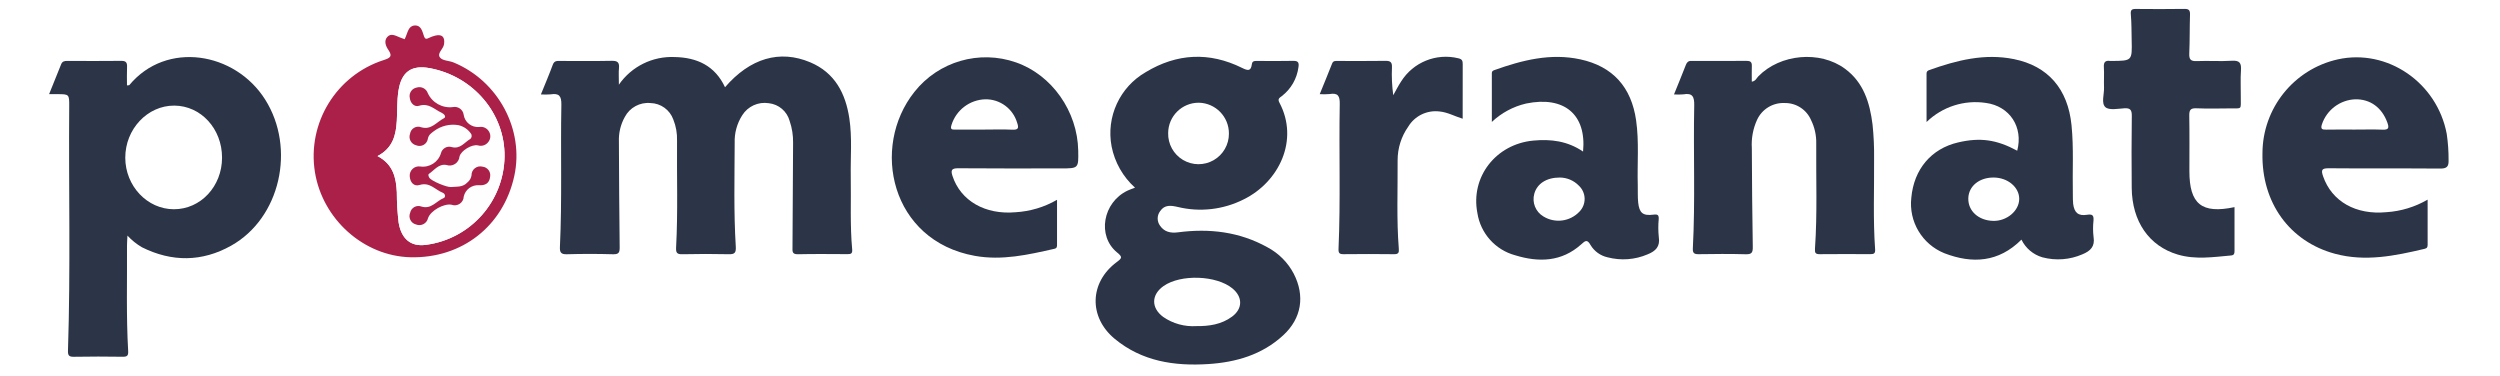
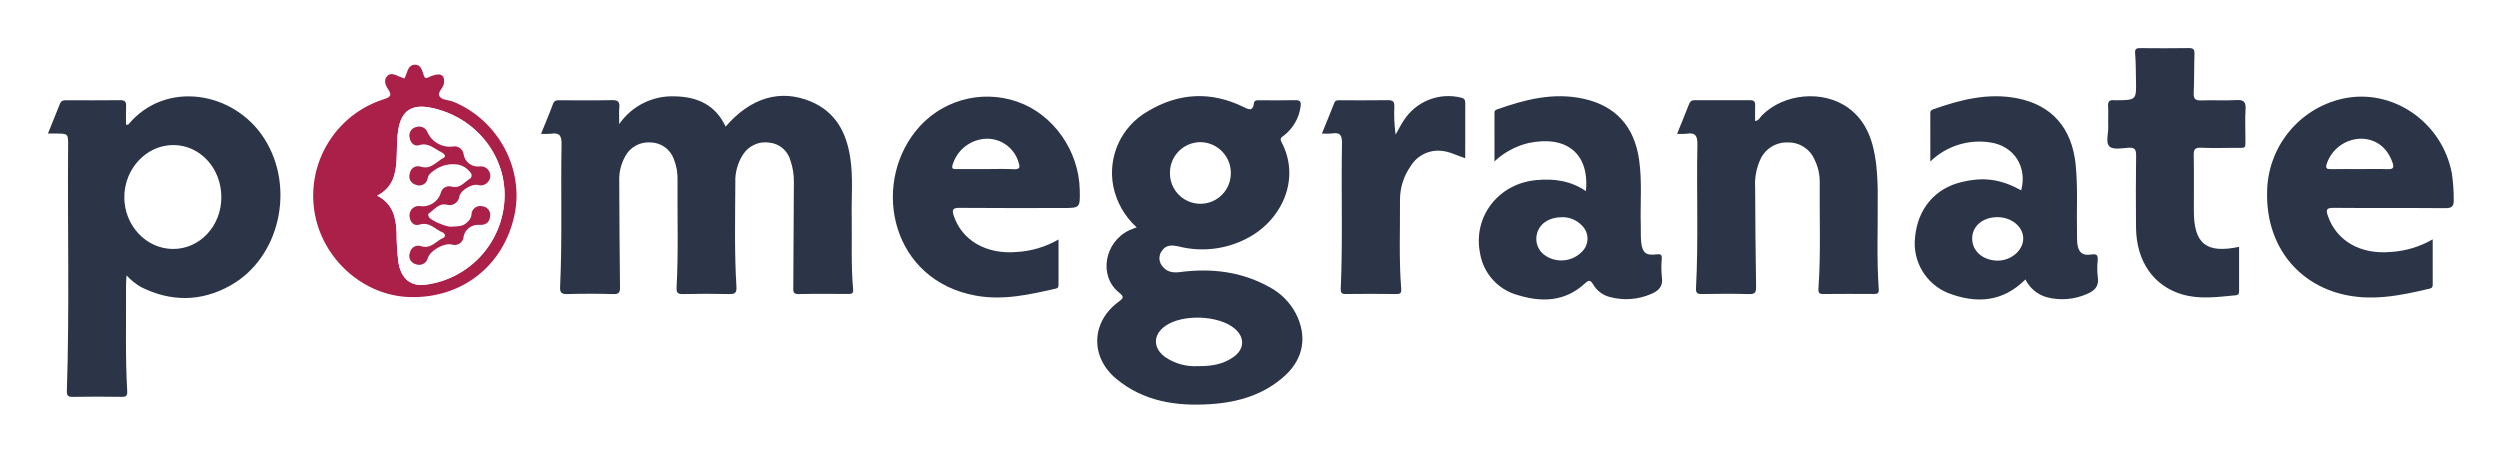
- <svg xmlns="http://www.w3.org/2000/svg" id="Layer_1" data-name="Layer 1" viewBox="0.264 5.88 595.92 89.44">
+ <svg xmlns="http://www.w3.org/2000/svg" role="img" viewBox="0.57 -3.43 594.36 107.36">
  <defs>
-     <style>.cls-1{fill:#2c3547;}.cls-2{fill:#aa2049;}.cls-3{fill:#fefefe;}</style>
+     <style>.cls-1{fill:#2c3547}.cls-2{fill:#aa2049}</style>
  </defs>
-   <path class="cls-1" d="M270.812,50.614a17.861,17.861,0,0,1-5.578-9.818,16.812,16.812,0,0,1,8.159-17.731c7.41-4.474,15.137-4.863,22.936-1.001,1.345.666,2.11.854,2.335-.861.1-.76.544-.801,1.133-.799,2.927.011,5.855.051,8.781-.017,1.213-.028,1.346.539,1.197,1.503a10.381,10.381,0,0,1-3.961,6.893c-.549.426-1.068.64-.576,1.566,4.734,8.915-.095,18.933-8.545,23.071a22.893,22.893,0,0,1-15.673,1.797c-1.607-.37-3.141-.605-4.214.991a2.91,2.91,0,0,0-.04,3.455c1.041,1.512,2.528,1.83,4.303,1.597,7.467-.983,14.663-.143,21.334,3.576a15.027,15.027,0,0,1,6.243,6.275c2.723,5.296,1.883,10.634-2.482,14.672-5.036,4.659-11.261,6.457-17.912,6.88-8.067.513-15.783-.649-22.263-6.004-6.27-5.181-6.045-13.488.479-18.317,1.283-.95,1.392-1.202.072-2.283-4.816-3.941-3.401-11.947,2.5-14.744C269.569,51.064,270.129,50.882,270.812,50.614Zm14.632,32.998c3.044.037,5.99-.398,8.503-2.258,2.556-1.892,2.557-4.681.108-6.708-3.797-3.142-12.311-3.454-16.412-.6-2.971,2.068-3.031,5.223-.103,7.385A12.505,12.505,0,0,0,285.445,83.612Zm.581-53.247a7.267,7.267,0,0,0-7.308,7.212,7.242,7.242,0,1,0,14.481.15A7.318,7.318,0,0,0,286.025,30.365Z" />
-   <path class="cls-1" d="M129.197,28.388c1.002-2.478,1.986-4.77,2.845-7.108.365-.994,1.073-.87,1.807-.871,4.084-.003,8.169.052,12.251-.032,1.357-.028,1.837.384,1.707,1.731-.104,1.075-.021,2.167-.021,3.956a15.325,15.325,0,0,1,13.298-6.586c5.327.099,9.618,2.073,12.001,7.193,5.968-6.911,13.033-9.012,20.317-5.938,5.872,2.478,8.422,7.404,9.322,13.387.692,4.601.253,9.241.334,13.863.101,5.78-.192,11.569.337,17.338.094,1.022-.3,1.14-1.109,1.137-3.948-.016-7.897-.066-11.843.024-1.416.032-1.281-.742-1.274-1.66q.084-12.453.141-24.905a15.227,15.227,0,0,0-.821-5.203,5.786,5.786,0,0,0-4.978-4.234,6.303,6.303,0,0,0-6.328,2.883,11.483,11.483,0,0,0-1.794,6.593c-.027,8.232-.244,16.469.262,24.691.094,1.522-.28,1.862-1.704,1.831q-5.511-.122-11.025.003c-1.303.031-1.565-.359-1.497-1.618.456-8.498.148-17.006.223-25.51a12.438,12.438,0,0,0-.886-4.98,5.931,5.931,0,0,0-5.459-3.929,6.246,6.246,0,0,0-6.099,3.307,11.16,11.16,0,0,0-1.413,5.877c.043,8.368.071,16.736.182,25.104.017,1.256-.131,1.798-1.58,1.755q-5.509-.162-11.025-.001c-1.431.04-1.695-.504-1.636-1.765.527-11.289.133-22.587.344-33.878.04-2.129-.57-2.784-2.569-2.473A15.841,15.841,0,0,1,129.197,28.388Z" />
-   <path class="cls-1" d="M11.969,28.321c1.006-2.489,1.954-4.797,2.868-7.118.279-.709.794-.806,1.459-.803,4.289.016,8.578.038,12.866-.012,1.089-.013,1.435.373,1.388,1.423-.067,1.467-.017,2.939-.017,4.433.337-.049.509-.022.566-.09,8.818-10.607,25.194-7.916,32.375,3.459,7.338,11.623,3.62,28.246-8.1,34.821-6.931,3.888-14.126,3.952-21.283.383a14.923,14.923,0,0,1-3.445-2.777c-.048,1.033-.113,1.731-.109,2.428.053,8.368-.204,16.741.278,25.102.064,1.102-.261,1.363-1.309,1.348-3.879-.054-7.761-.069-11.64.007-1.194.023-1.436-.355-1.399-1.486.632-19.392.146-38.791.294-58.186.022-2.924.003-2.925-2.866-2.931C13.305,28.32,12.715,28.321,11.969,28.321Zm41.224,15.14c.003-6.89-5.034-12.378-11.389-12.407-6.393-.029-11.693,5.612-11.678,12.43.014,6.737,5.228,12.261,11.582,12.273C48.091,55.769,53.19,50.31,53.193,43.461Z" />
-   <path class="cls-1" d="M399.29,28.388c.997-2.466,1.93-4.711,2.806-6.978.249-.643.543-1.016,1.299-1.012q6.636.034,13.272-.002c.893-.006,1.21.34,1.18,1.205-.043,1.218-.011,2.438-.011,3.748.908-.128,1.141-.853,1.572-1.292,5.213-5.313,14.643-6.197,20.635-1.795,4.455,3.273,5.924,8.117,6.576,13.303a69.534,69.534,0,0,1,.367,8.146c.057,7.21-.268,14.425.248,21.627.072,1.002-.355,1.126-1.16,1.122-4.016-.019-8.032-.033-12.047.008-1.023.011-1.199-.334-1.131-1.317.579-8.358.233-16.731.3-25.098a11.937,11.937,0,0,0-1.222-5.523,6.725,6.725,0,0,0-6.295-4.092,6.883,6.883,0,0,0-6.581,3.992,14.064,14.064,0,0,0-1.253,6.741c.043,7.824.081,15.649.226,23.471.026,1.38-.179,1.891-1.691,1.845-3.74-.113-7.486-.07-11.229-.016-1.057.015-1.427-.282-1.369-1.375.6-11.355.099-22.722.33-34.08.042-2.041-.369-3.039-2.586-2.647A14.048,14.048,0,0,1,399.29,28.388Z" />
-   <path class="cls-1" d="M482.111,62.999c-5.437,5.44-11.73,5.797-18.356,3.249a12.718,12.718,0,0,1-7.895-13.233c.615-6.794,4.744-11.685,11.131-13.181,5.275-1.236,9.184-.69,14.112,1.97,1.484-5.644-1.78-10.62-7.466-11.39a16.714,16.714,0,0,0-14.144,4.552c0-4.157.004-7.851-.005-11.544-.001-.488.224-.692.67-.85,6.531-2.32,13.142-4.017,20.151-2.604,8.147,1.642,12.874,7.119,13.739,15.741.552,5.503.195,11.014.316,16.52a21.898,21.898,0,0,0,.074,2.242c.262,2.085,1.211,2.945,3.294,2.607,1.394-.226,1.636.199,1.553,1.422a16.957,16.957,0,0,0,.018,3.872c.374,2.266-.753,3.335-2.642,4.121a14.549,14.549,0,0,1-9.565.72A8.039,8.039,0,0,1,482.111,62.999Zm-6.571-14.801c-3.461-.04-6.016,2.033-6.094,4.943-.081,3.025,2.437,5.308,5.942,5.389,3.249.075,6.181-2.404,6.192-5.235C481.592,50.523,478.882,48.237,475.54,48.198Z" />
-   <path class="cls-1" d="M377.615,42.006c.862-8.9-4.565-13.312-13.588-11.445a17.755,17.755,0,0,0-8.156,4.384c0-4.116.001-7.875-.002-11.633-0-.395.195-.576.565-.708,6.659-2.378,13.409-4.118,20.543-2.573,7.727,1.674,12.157,6.611,13.287,14.556.732,5.152.242,10.327.392,15.489.04,1.36-.047,2.73.098,4.078.268,2.499,1.13,3.213,3.626,2.891,1.034-.133,1.315.067,1.267,1.079a21.686,21.686,0,0,0,.023,4.28c.346,2.262-.748,3.323-2.656,4.099a14.754,14.754,0,0,1-9.568.71,6.326,6.326,0,0,1-4.039-2.911c-.824-1.462-1.265-1.044-2.249-.161-4.654,4.175-10.11,4.313-15.705,2.594a12.391,12.391,0,0,1-9.028-10.073c-1.678-8.609,4.409-16.441,13.347-17.272C369.937,39.004,373.881,39.476,377.615,42.006ZM372.106,48.2c-3.198-.014-5.433,1.457-6.109,3.835a4.792,4.792,0,0,0,2.177,5.444,6.858,6.858,0,0,0,8.563-1.134,4.327,4.327,0,0,0-.136-6.22A6.351,6.351,0,0,0,372.106,48.2Z" />
-   <path class="cls-1" d="M578.931,53.466c0,3.852-.004,7.304.004,10.757.001.528-.106.824-.732.972-7.046,1.665-14.093,3.128-21.34,1.178-10.833-2.916-17.535-12.184-17.301-23.952a22.99,22.99,0,0,1,17.944-22.388c11.82-2.617,23.691,5.523,25.984,17.775a41.378,41.378,0,0,1,.438,6.296c.05,1.494-.446,1.969-1.987,1.957-8.849-.073-17.699.008-26.548-.073-1.738-.016-1.895.431-1.367,1.945,2.078,5.961,7.788,9.211,15.055,8.528A22.404,22.404,0,0,0,578.931,53.466ZM561.492,36.766c2.243,0,4.489-.064,6.728.023,1.462.056,1.549-.468,1.116-1.677-1.278-3.566-4.064-5.636-7.664-5.562a8.752,8.752,0,0,0-7.946,5.996c-.355,1.106.08,1.256,1.037,1.236C557.006,36.734,559.249,36.766,561.492,36.766Z" />
-   <path class="cls-1" d="M252.227,53.505c0,3.773 0,7.218,0,10.663,0,.481.016.871-.659,1.024-6.239,1.415-12.454,2.84-18.937,1.675-20.048-3.602-24.89-25.911-14.403-39.08a21.734,21.734,0,0,1,24.237-7.026c8.528,2.975,14.636,11.636,14.813,21.006.081,4.256.081,4.256-4.116,4.256-8.164,0-16.328.042-24.491-.035-1.623-.015-1.804.499-1.356,1.857,1.95,5.913,7.791,9.261,15.011,8.628A22.36,22.36,0,0,0,252.227,53.505ZM234.889,36.766c2.237,0,4.478-.084,6.71.029,1.504.076,1.509-.521,1.119-1.653a7.786,7.786,0,0,0-7.625-5.593,8.71,8.71,0,0,0-8.021,6.108c-.351,1.092.092,1.121.902,1.115C230.279,36.754,232.584,36.766,234.889,36.766Z" />
-   <path class="cls-1" d="M532.901,55.251c0,3.582-.001,6.976.001,10.37 0.0.568-.01,1.082-.793,1.152-4.259.379-8.517,1.04-12.75-.216-6.809-2.02-10.881-7.858-10.962-15.888q-.087-8.57.019-17.142c.018-1.389-.309-1.935-1.784-1.836-1.539.103-3.632.526-4.506-.267-1.044-.948-.27-3.071-.33-4.682-.061-1.63.063-3.269-.039-4.896-.076-1.212.403-1.594,1.515-1.44a2.844,2.844,0,0,0,.408.002c4.816-.036,4.819-.036,4.704-4.96-.047-2.039-.019-4.086-.198-6.114-.091-1.031.161-1.331,1.156-1.322,3.877.033,7.755.052,11.632-.011,1.13-.018,1.35.408,1.317,1.426-.097,3.058-.04,6.121-.173,9.176-.06,1.388.287,1.905,1.771,1.84,2.784-.121,5.585.1,8.362-.082,1.9-.124,2.309.567,2.187,2.295-.148,2.098-.016,4.215-.04,6.324-.036,3.161.453,2.707-2.641,2.74-2.653.028-5.309.083-7.957-.026-1.383-.057-1.706.418-1.683,1.729.077,4.42.029,8.843.029,13.264C522.146,54.514,525.073,56.912,532.901,55.251Z" />
-   <path class="cls-2" d="M96.724,15.229c.084-.194.16-.38.244-.562.499-1.082.644-2.61,2.132-2.709,1.575-.104,1.829,1.422,2.219,2.526.274.776.576.736,1.165.447a7.343,7.343,0,0,1,1.522-.563c1.691-.403,2.357.375,2.1,2.078-.176,1.164-1.785,2.159-.928,3.182.626.747,2.137.702,3.201,1.14,10.669,4.393,16.878,16.019,14.477,27.052-2.602,11.953-12.486,19.687-24.767,19.38C86.959,66.922,77.127,58.138,75.325,46.863A24.071,24.071,0,0,1,91.69,20.209c1.45-.466,2.266-.823,1.14-2.449-.61-.88-1.085-2.105-.272-3.047.878-1.016,2.004-.315,3.007.082C95.941,14.944,96.323,15.079,96.724,15.229ZM90.256,43.085c3.735,1.95,4.427,5.161,4.598,8.592a60.723,60.723,0,0,0,.443,7.325c.672,3.912,2.988,5.759,6.577,5.229a21.538,21.538,0,0,0,18.66-21.005c.145-10.212-7.396-19.147-17.8-21.09-4.43-.827-6.79.892-7.488,5.392-.367,2.366-.257,4.75-.394,7.124C94.656,38.02,93.948,41.161,90.256,43.085Z" />
-   <path class="cls-1" d="M314.845,28.321c1.033-2.543,2.018-4.908,2.949-7.294.272-.697.792-.618,1.327-.618,3.813-.001,7.627.038,11.439-.024,1.169-.019,1.543.366,1.504,1.519a37.246,37.246,0,0,0,.306,6.674c.619-1.092,1.176-2.224,1.868-3.268a12.573,12.573,0,0,1,13.648-5.538c.904.197,1.046.613,1.042,1.384-.02,3.813-.009,7.626-.009,11.439,0,.467,0,.935,0,1.583-1.931-.588-3.583-1.538-5.495-1.726a7.631,7.631,0,0,0-7.481,3.617,13.866,13.866,0,0,0-2.532,8.048c.046,7.009-.269,14.024.281,21.024.073.931-.047,1.345-1.121,1.331-4.017-.054-8.035-.047-12.051-.004-.979.01-1.239-.267-1.195-1.272.502-11.499.078-23.007.292-34.508.037-1.972-.446-2.719-2.42-2.388A15.189,15.189,0,0,1,314.845,28.321Z" />
-   <path class="cls-3" d="M90.256,43.085c3.692-1.924,4.4-5.066,4.595-8.433.137-2.374.027-4.758.394-7.124.698-4.5,3.059-6.219,7.488-5.392,10.404,1.943,17.945,10.878,17.8,21.09a21.538,21.538,0,0,1-18.66,21.005c-3.589.53-5.904-1.317-6.577-5.229a60.723,60.723,0,0,1-.443-7.325C94.683,48.247,93.991,45.036,90.256,43.085ZM114.379,50.025c1.511.126,2.568-.437,2.717-2.041a2.036,2.036,0,0,0-1.775-2.364,2.087,2.087,0,0,0-2.663,2.073,2.65,2.65,0,0,1-.967,1.662c-1.109,1.224-2.544.97-3.92,1.111-.965.099-4.704-1.43-5.171-2.223-.171-.289-.363-.732-.078-.928,1.29-.884,2.31-2.442,4.149-2.109a2.349,2.349,0,0,0,3.123-2.012c.355-1.422,2.953-2.97,4.386-2.66a2.251,2.251,0,0,0,2.518-.857,2.154,2.154,0,0,0,.189-2.321,2.235,2.235,0,0,0-2.37-1.209,3.424,3.424,0,0,1-3.737-2.946,2.151,2.151,0,0,0-2.549-1.796,5.789,5.789,0,0,1-6.004-3.333,2.122,2.122,0,0,0-2.661-1.313A2.049,2.049,0,0,0,97.946,29.224c.139,1.278,1.128,2.222,2.211,1.872,2.308-.746,3.655.884,5.359,1.655.611.276,1.236.986.534,1.339-1.708.859-2.977,2.844-5.388,2.124A1.963,1.963,0,0,0,98.009,37.766a2.079,2.079,0,0,0,1.459,2.745,2.018,2.018,0,0,0,2.791-1.599c.2-.923.797-1.285,1.456-1.787a7.618,7.618,0,0,1,5.853-1.406,4.916,4.916,0,0,1,2.939,1.99.944.944,0,0,1-.156,1.307c-1.39.804-2.375,2.485-4.427,1.919a2.028,2.028,0,0,0-2.552,1.477,4.49,4.49,0,0,1-4.95,3.153,2.182,2.182,0,0,0-2.492,2.302c.08,1.463.974,2.535,2.361,2.104,2.414-.75,3.712,1.156,5.503,1.852.615.239.773,1.058.197,1.288-1.733.691-2.926,2.724-5.258,2.009a2.012,2.012,0,0,0-2.704,1.494,2.043,2.043,0,0,0,1.386,2.768,2.118,2.118,0,0,0,2.877-1.508c.627-1.801,3.801-3.552,5.612-3.189a2.152,2.152,0,0,0,2.9-1.966A3.484,3.484,0,0,1,114.379,50.025Z" />
-   <path class="cls-2" d="M114.377,50.023a3.487,3.487,0,0,0-3.573,2.695,2.152,2.152,0,0,1-2.9,1.966c-1.811-.363-4.985,1.387-5.612,3.189a2.118,2.118,0,0,1-2.877,1.508,2.043,2.043,0,0,1-1.386-2.768,2.012,2.012,0,0,1,2.704-1.494c2.331.715,3.524-1.318,5.258-2.009.576-.229.417-1.049-.197-1.288-1.791-.696-3.089-2.602-5.503-1.852-1.387.431-2.281-.641-2.361-2.104a2.182,2.182,0,0,1,2.492-2.302,4.49,4.49,0,0,0,4.95-3.153,2.028,2.028,0,0,1,2.552-1.477c2.052.566,3.037-1.115,4.427-1.919a.944.944,0,0,0,.156-1.307,4.916,4.916,0,0,0-2.939-1.99,7.618,7.618,0,0,0-5.853,1.406c-.659.502-1.255.864-1.456,1.787a2.018,2.018,0,0,1-2.791,1.599,2.079,2.079,0,0,1-1.459-2.745,1.963,1.963,0,0,1,2.653-1.552c2.411.72,3.68-1.265,5.388-2.124.702-.353.076-1.063-.534-1.339-1.704-.771-3.051-2.401-5.359-1.655-1.083.35-2.072-.594-2.211-1.872a2.049,2.049,0,0,1,1.621-2.466,2.122,2.122,0,0,1,2.661,1.313,5.789,5.789,0,0,0,6.004,3.333,2.151,2.151,0,0,1,2.549,1.796,3.424,3.424,0,0,0,3.737,2.946,2.235,2.235,0,0,1,2.37,1.209,2.154,2.154,0,0,1-.189,2.321,2.251,2.251,0,0,1-2.518.857c-1.434-.31-4.032,1.238-4.386,2.66a2.349,2.349,0,0,1-3.123,2.012c-1.839-.333-2.86,1.225-4.149,2.109-.284.195-.092.638.078.928.467.793,4.206,2.322,5.171,2.223,1.376-.141,2.811.113,3.92-1.111a2.65,2.65,0,0,0,.967-1.662,2.087,2.087,0,0,1,2.663-2.073,2.036,2.036,0,0,1,1.775,2.364C116.947,49.588,115.89,50.151,114.377,50.023Z" />
+   <path d="M270.812 50.614a17.86 17.86 0 0 1-5.577-9.818 16.812 16.812 0 0 1 8.159-17.731c7.41-4.475 15.137-4.864 22.935-1.002 1.345.666 2.11.854 2.335-.86.1-.76.544-.802 1.133-.8 2.927.012 5.855.052 8.781-.017 1.213-.028 1.346.54 1.197 1.503a10.38 10.38 0 0 1-3.961 6.893c-.55.426-1.068.64-.576 1.566 4.733 8.914-.096 18.933-8.545 23.07a22.893 22.893 0 0 1-15.673 1.798c-1.607-.37-3.142-.605-4.214.99a2.91 2.91 0 0 0-.04 3.456c1.041 1.512 2.528 1.83 4.303 1.596 7.467-.983 14.663-.142 21.334 3.577a15.027 15.027 0 0 1 6.243 6.274c2.723 5.296 1.884 10.634-2.481 14.672-5.036 4.66-11.261 6.457-17.913 6.88-8.067.514-15.782-.648-22.263-6.004-6.27-5.181-6.045-13.488.48-18.316 1.283-.95 1.392-1.203.072-2.283-4.816-3.94-3.401-11.947 2.5-14.744.528-.25 1.088-.432 1.771-.7zm14.633 32.998c3.044.037 5.99-.398 8.503-2.258 2.556-1.892 2.557-4.681.108-6.708-3.796-3.143-12.31-3.454-16.412-.6-2.97 2.067-3.03 5.222-.103 7.385a12.505 12.505 0 0 0 7.904 2.18zm.58-53.247a7.267 7.267 0 0 0-7.308 7.212 7.242 7.242 0 1 0 14.481.15 7.318 7.318 0 0 0-7.173-7.362zm-156.828-1.977c1.001-2.478 1.986-4.77 2.845-7.108.365-.994 1.073-.87 1.807-.87 4.084-.004 8.169.051 12.251-.032 1.357-.028 1.837.384 1.707 1.731-.104 1.075-.021 2.167-.021 3.956a15.325 15.325 0 0 1 13.298-6.586c5.327.099 9.618 2.073 12 7.193 5.968-6.912 13.034-9.013 20.318-5.939 5.872 2.479 8.422 7.404 9.321 13.387.692 4.602.254 9.242.334 13.863.101 5.78-.192 11.57.338 17.338.093 1.022-.3 1.14-1.109 1.137-3.948-.016-7.897-.066-11.843.024-1.415.032-1.28-.742-1.274-1.66q.084-12.453.14-24.905a15.227 15.227 0 0 0-.82-5.203 5.786 5.786 0 0 0-4.979-4.234 6.303 6.303 0 0 0-6.327 2.883 11.483 11.483 0 0 0-1.794 6.594c-.027 8.232-.244 16.469.262 24.69.093 1.523-.28 1.863-1.704 1.832q-5.51-.122-11.025.003c-1.304.03-1.565-.36-1.497-1.619.456-8.498.148-17.006.222-25.51a12.438 12.438 0 0 0-.886-4.98 5.931 5.931 0 0 0-5.46-3.928 6.246 6.246 0 0 0-6.099 3.307 11.16 11.16 0 0 0-1.412 5.876c.043 8.368.07 16.737.182 25.104.017 1.256-.131 1.798-1.58 1.755q-5.509-.162-11.025-.001c-1.431.04-1.695-.504-1.636-1.765.527-11.289.133-22.587.344-33.878.04-2.129-.57-2.784-2.57-2.473a15.84 15.84 0 0 1-2.308.018zM11.969 28.32c1.006-2.488 1.953-4.796 2.867-7.117.28-.71.795-.806 1.46-.803 4.288.016 8.577.038 12.865-.012 1.09-.013 1.435.373 1.388 1.422-.067 1.467-.017 2.94-.017 4.433.337-.049.509-.022.565-.09 8.818-10.607 25.195-7.916 32.376 3.46 7.338 11.622 3.62 28.245-8.1 34.82-6.93 3.888-14.125 3.952-21.282.383a14.923 14.923 0 0 1-3.445-2.777c-.049 1.034-.113 1.731-.11 2.429.053 8.368-.203 16.74.279 25.102.063 1.102-.261 1.362-1.31 1.348-3.879-.055-7.76-.07-11.64.006-1.193.024-1.435-.355-1.398-1.485.631-19.392.145-38.791.294-58.187.022-2.924.003-2.924-2.866-2.93-.59-.002-1.18-.001-1.926-.001zm41.224 15.14c.003-6.89-5.034-12.377-11.389-12.406-6.393-.03-11.692 5.612-11.678 12.43.014 6.737 5.228 12.262 11.582 12.274 6.383.011 11.482-5.448 11.485-12.297zM399.29 28.388c.998-2.466 1.93-4.711 2.806-6.978.25-.643.543-1.016 1.299-1.012q6.636.034 13.272-.002c.893-.006 1.21.34 1.18 1.205-.043 1.218-.01 2.438-.01 3.748.907-.128 1.14-.853 1.57-1.292 5.214-5.313 14.644-6.197 20.636-1.795 4.455 3.272 5.924 8.117 6.576 13.303a69.534 69.534 0 0 1 .367 8.146c.057 7.21-.268 14.424.248 21.627.072 1.002-.354 1.126-1.16 1.122a780.29 780.29 0 0 0-12.047.008c-1.023.01-1.199-.335-1.13-1.317.579-8.358.232-16.731.3-25.098a11.937 11.937 0 0 0-1.222-5.522 6.725 6.725 0 0 0-6.295-4.092 6.883 6.883 0 0 0-6.58 3.992 14.064 14.064 0 0 0-1.254 6.74c.043 7.825.08 15.65.225 23.472.026 1.38-.178 1.89-1.69 1.845-3.74-.112-7.486-.07-11.229-.016-1.057.015-1.427-.282-1.369-1.374.6-11.356.099-22.722.33-34.08.042-2.041-.369-3.04-2.585-2.648a14.048 14.048 0 0 1-2.238.018zM482.111 63c-5.437 5.439-11.73 5.796-18.356 3.248a12.718 12.718 0 0 1-7.895-13.232c.614-6.795 4.744-11.685 11.13-13.181 5.276-1.236 9.185-.69 14.113 1.97 1.484-5.644-1.78-10.62-7.466-11.39a16.714 16.714 0 0 0-14.144 4.552c0-4.157.004-7.851-.006-11.545 0-.488.225-.692.67-.85 6.531-2.32 13.142-4.016 20.151-2.604 8.148 1.642 12.875 7.12 13.74 15.741.552 5.503.195 11.014.316 16.52a21.898 21.898 0 0 0 .074 2.242c.262 2.085 1.21 2.945 3.294 2.607 1.394-.226 1.637.2 1.553 1.423a16.957 16.957 0 0 0 .018 3.872c.375 2.266-.753 3.335-2.642 4.121a14.55 14.55 0 0 1-9.566.72A8.04 8.04 0 0 1 482.111 63zm-6.57-14.802c-3.461-.04-6.017 2.033-6.095 4.943-.08 3.025 2.437 5.308 5.942 5.389 3.249.075 6.181-2.404 6.193-5.235.01-2.772-2.699-5.058-6.04-5.097zm-97.926-6.192c.862-8.9-4.565-13.312-13.588-11.445a17.755 17.755 0 0 0-8.157 4.384c0-4.116.001-7.875-.001-11.633 0-.395.195-.575.565-.708 6.66-2.378 13.41-4.118 20.543-2.572 7.727 1.673 12.158 6.61 13.287 14.555.733 5.153.242 10.327.392 15.49.04 1.36-.046 2.73.098 4.077.268 2.5 1.13 3.213 3.626 2.891 1.034-.133 1.315.067 1.266 1.079a21.686 21.686 0 0 0 .023 4.28c.346 2.262-.748 3.323-2.656 4.1a14.754 14.754 0 0 1-9.569.71 6.326 6.326 0 0 1-4.039-2.91c-.824-1.463-1.265-1.045-2.249-.162-4.654 4.175-10.11 4.313-15.705 2.593a12.391 12.391 0 0 1-9.028-10.073c-1.678-8.609 4.409-16.44 13.347-17.271 4.167-.387 8.11.085 11.845 2.615zm-5.509 6.194c-3.197-.014-5.432 1.457-6.108 3.835a4.792 4.792 0 0 0 2.177 5.444 6.858 6.858 0 0 0 8.563-1.134 4.327 4.327 0 0 0-.136-6.22 6.351 6.351 0 0 0-4.495-1.925zm206.825 5.266c0 3.852-.003 7.304.004 10.757.001.528-.106.824-.732.972-7.046 1.665-14.093 3.128-21.34 1.177-10.833-2.915-17.535-12.184-17.301-23.952a22.99 22.99 0 0 1 17.943-22.388c11.82-2.617 23.692 5.523 25.984 17.775a41.378 41.378 0 0 1 .438 6.296c.05 1.494-.446 1.97-1.987 1.957-8.85-.074-17.7.008-26.549-.073-1.737-.016-1.895.43-1.366 1.945 2.078 5.96 7.787 9.211 15.054 8.527a22.404 22.404 0 0 0 9.852-2.993zm-17.439-16.7c2.243 0 4.489-.064 6.729.023 1.461.056 1.549-.468 1.116-1.678-1.278-3.566-4.064-5.635-7.664-5.562a8.752 8.752 0 0 0-7.946 5.996c-.355 1.106.08 1.256 1.037 1.236 2.242-.047 4.485-.015 6.728-.015zM252.227 53.505v10.663c0 .481.016.87-.66 1.024-6.238 1.416-12.453 2.84-18.937 1.675-20.047-3.602-24.89-25.91-14.403-39.08a21.734 21.734 0 0 1 24.237-7.025c8.527 2.974 14.635 11.636 14.813 21.006.08 4.256.08 4.256-4.116 4.256-8.164 0-16.328.042-24.491-.035-1.623-.016-1.804.498-1.356 1.856 1.95 5.914 7.79 9.262 15.01 8.629a22.36 22.36 0 0 0 9.903-2.97zm-17.338-16.739c2.237 0 4.478-.084 6.71.03 1.504.076 1.509-.521 1.119-1.654a7.786 7.786 0 0 0-7.625-5.593 8.71 8.71 0 0 0-8.02 6.108c-.352 1.092.091 1.121.902 1.115 2.304-.018 4.61-.006 6.914-.006zm298.012 18.485v10.37c.001.568-.009 1.082-.792 1.152-4.259.378-8.517 1.04-12.75-.216-6.81-2.02-10.882-7.858-10.963-15.889q-.086-8.57.02-17.141c.018-1.389-.309-1.935-1.785-1.836-1.538.103-3.632.526-4.506-.267-1.044-.948-.27-3.07-.33-4.683-.061-1.63.063-3.269-.039-4.895-.076-1.212.403-1.595 1.514-1.44a2.844 2.844 0 0 0 .408.002c4.816-.036 4.819-.036 4.705-4.96-.048-2.04-.02-4.086-.198-6.114-.091-1.031.16-1.33 1.155-1.322 3.878.032 7.756.052 11.632-.011 1.13-.019 1.35.408 1.318 1.426-.097 3.057-.04 6.12-.174 9.176-.06 1.387.288 1.904 1.771 1.84 2.784-.122 5.585.1 8.362-.082 1.9-.125 2.309.567 2.187 2.294-.148 2.099-.015 4.216-.04 6.324-.036 3.16.454 2.708-2.64 2.74-2.653.028-5.31.083-7.958-.026-1.382-.057-1.705.418-1.683 1.729.077 4.42.03 8.842.03 13.264 0 7.828 2.928 10.226 10.756 8.565z" class="cls-1" />
+   <path d="M96.724 15.23c.083-.195.16-.381.244-.563.498-1.082.644-2.61 2.131-2.709 1.576-.104 1.83 1.422 2.22 2.526.273.776.576.736 1.164.447a7.343 7.343 0 0 1 1.523-.563c1.69-.403 2.357.375 2.1 2.078-.175 1.164-1.785 2.16-.927 3.182.626.747 2.137.702 3.2 1.14 10.67 4.393 16.879 16.019 14.477 27.052-2.602 11.952-12.486 19.686-24.767 19.38-11.13-.278-20.962-9.062-22.764-20.337A24.07 24.07 0 0 1 91.69 20.209c1.45-.466 2.266-.823 1.14-2.449-.61-.88-1.085-2.105-.272-3.047.878-1.016 2.005-.314 3.007.082.376.15.758.284 1.159.434zm-6.468 27.855c3.735 1.95 4.427 5.162 4.598 8.593a60.723 60.723 0 0 0 .443 7.324c.673 3.913 2.988 5.76 6.577 5.23a21.538 21.538 0 0 0 18.66-21.005c.145-10.212-7.396-19.147-17.8-21.09-4.43-.828-6.79.892-7.489 5.391-.367 2.366-.257 4.75-.394 7.124-.195 3.368-.903 6.51-4.595 8.433z" class="cls-2" />
+   <path d="M314.845 28.32c1.033-2.542 2.018-4.908 2.95-7.293.271-.698.791-.618 1.326-.618 3.813-.001 7.627.038 11.439-.024 1.169-.02 1.543.365 1.504 1.52a37.246 37.246 0 0 0 .306 6.673c.619-1.091 1.176-2.224 1.868-3.268a12.573 12.573 0 0 1 13.648-5.537c.904.197 1.046.613 1.042 1.384-.02 3.813-.009 7.626-.009 11.439v1.583c-1.93-.589-3.582-1.539-5.495-1.727a7.631 7.631 0 0 0-7.481 3.618 13.866 13.866 0 0 0-2.532 8.048c.046 7.008-.27 14.023.282 21.023.073.931-.047 1.346-1.121 1.331a498.489 498.489 0 0 0-12.051-.003c-.98.01-1.24-.267-1.196-1.272.502-11.499.078-23.007.292-34.508.037-1.972-.446-2.718-2.42-2.387a15.19 15.19 0 0 1-2.352.019z" class="cls-1" />
+   <path fill="#fefefe" d="M90.256 43.085c3.692-1.924 4.4-5.065 4.595-8.433.137-2.374.027-4.758.394-7.124.699-4.5 3.059-6.219 7.489-5.392 10.404 1.944 17.945 10.879 17.8 21.09a21.538 21.538 0 0 1-18.66 21.006c-3.589.53-5.904-1.317-6.577-5.23a60.723 60.723 0 0 1-.443-7.324c-.171-3.431-.863-6.642-4.598-8.593zm24.123 6.94c1.51.126 2.568-.437 2.717-2.04a2.036 2.036 0 0 0-1.775-2.365 2.087 2.087 0 0 0-2.663 2.073 2.65 2.65 0 0 1-.967 1.662c-1.109 1.223-2.544.97-3.92 1.11-.965.1-4.703-1.43-5.17-2.223-.171-.29-.363-.732-.079-.927 1.29-.885 2.31-2.443 4.15-2.11a2.349 2.349 0 0 0 3.122-2.011c.355-1.422 2.953-2.97 4.387-2.66a2.251 2.251 0 0 0 2.518-.858 2.154 2.154 0 0 0 .19-2.321 2.235 2.235 0 0 0-2.37-1.209 3.424 3.424 0 0 1-3.738-2.946 2.151 2.151 0 0 0-2.55-1.796 5.789 5.789 0 0 1-6.003-3.333 2.122 2.122 0 0 0-2.661-1.312 2.049 2.049 0 0 0-1.621 2.465c.14 1.279 1.128 2.223 2.211 1.872 2.309-.746 3.655.884 5.36 1.655.61.276 1.235.987.534 1.34-1.709.858-2.978 2.843-5.388 2.123a1.963 1.963 0 0 0-2.654 1.552 2.079 2.079 0 0 0 1.459 2.745 2.018 2.018 0 0 0 2.791-1.6c.2-.922.797-1.284 1.456-1.787a7.618 7.618 0 0 1 5.853-1.406 4.916 4.916 0 0 1 2.938 1.99.944.944 0 0 1-.155 1.307c-1.39.804-2.375 2.485-4.427 1.919a2.028 2.028 0 0 0-2.552 1.477 4.49 4.49 0 0 1-4.95 3.153 2.182 2.182 0 0 0-2.491 2.301c.08 1.464.974 2.535 2.36 2.105 2.415-.75 3.713 1.155 5.503 1.852.615.239.773 1.058.198 1.287-1.734.69-2.926 2.724-5.258 2.009a2.012 2.012 0 0 0-2.704 1.494 2.043 2.043 0 0 0 1.386 2.768 2.118 2.118 0 0 0 2.876-1.508c.627-1.801 3.801-3.552 5.612-3.188a2.152 2.152 0 0 0 2.9-1.966 3.484 3.484 0 0 1 3.575-2.693z" />
+   <path d="M114.377 50.023a3.487 3.487 0 0 0-3.572 2.695 2.152 2.152 0 0 1-2.9 1.966c-1.812-.364-4.986 1.387-5.613 3.188a2.118 2.118 0 0 1-2.876 1.508 2.043 2.043 0 0 1-1.386-2.768 2.012 2.012 0 0 1 2.704-1.494c2.331.715 3.524-1.318 5.258-2.009.575-.23.417-1.048-.198-1.287-1.79-.697-3.088-2.603-5.503-1.852-1.386.43-2.28-.641-2.36-2.105a2.182 2.182 0 0 1 2.491-2.301 4.49 4.49 0 0 0 4.95-3.153 2.028 2.028 0 0 1 2.552-1.477c2.052.566 3.037-1.115 4.427-1.92a.944.944 0 0 0 .155-1.306 4.916 4.916 0 0 0-2.938-1.99 7.618 7.618 0 0 0-5.853 1.406c-.66.503-1.256.865-1.456 1.788a2.018 2.018 0 0 1-2.791 1.599 2.079 2.079 0 0 1-1.459-2.745 1.963 1.963 0 0 1 2.654-1.552c2.41.72 3.68-1.265 5.388-2.123.701-.353.076-1.063-.535-1.34-1.704-.77-3.05-2.4-5.359-1.655-1.083.35-2.072-.593-2.211-1.872a2.049 2.049 0 0 1 1.62-2.465 2.122 2.122 0 0 1 2.662 1.312 5.789 5.789 0 0 0 6.004 3.333 2.151 2.151 0 0 1 2.549 1.796 3.424 3.424 0 0 0 3.737 2.946 2.235 2.235 0 0 1 2.37 1.21 2.154 2.154 0 0 1-.19 2.32 2.251 2.251 0 0 1-2.517.858c-1.434-.31-4.032 1.238-4.387 2.66a2.349 2.349 0 0 1-3.123 2.012c-1.839-.334-2.86 1.225-4.15 2.109-.284.195-.091.638.08.927.466.793 4.205 2.323 5.17 2.224 1.376-.142 2.811.112 3.92-1.111a2.65 2.65 0 0 0 .967-1.662 2.087 2.087 0 0 1 2.663-2.073 2.036 2.036 0 0 1 1.775 2.364c-.149 1.604-1.206 2.167-2.719 2.039z" class="cls-2" />
</svg>
